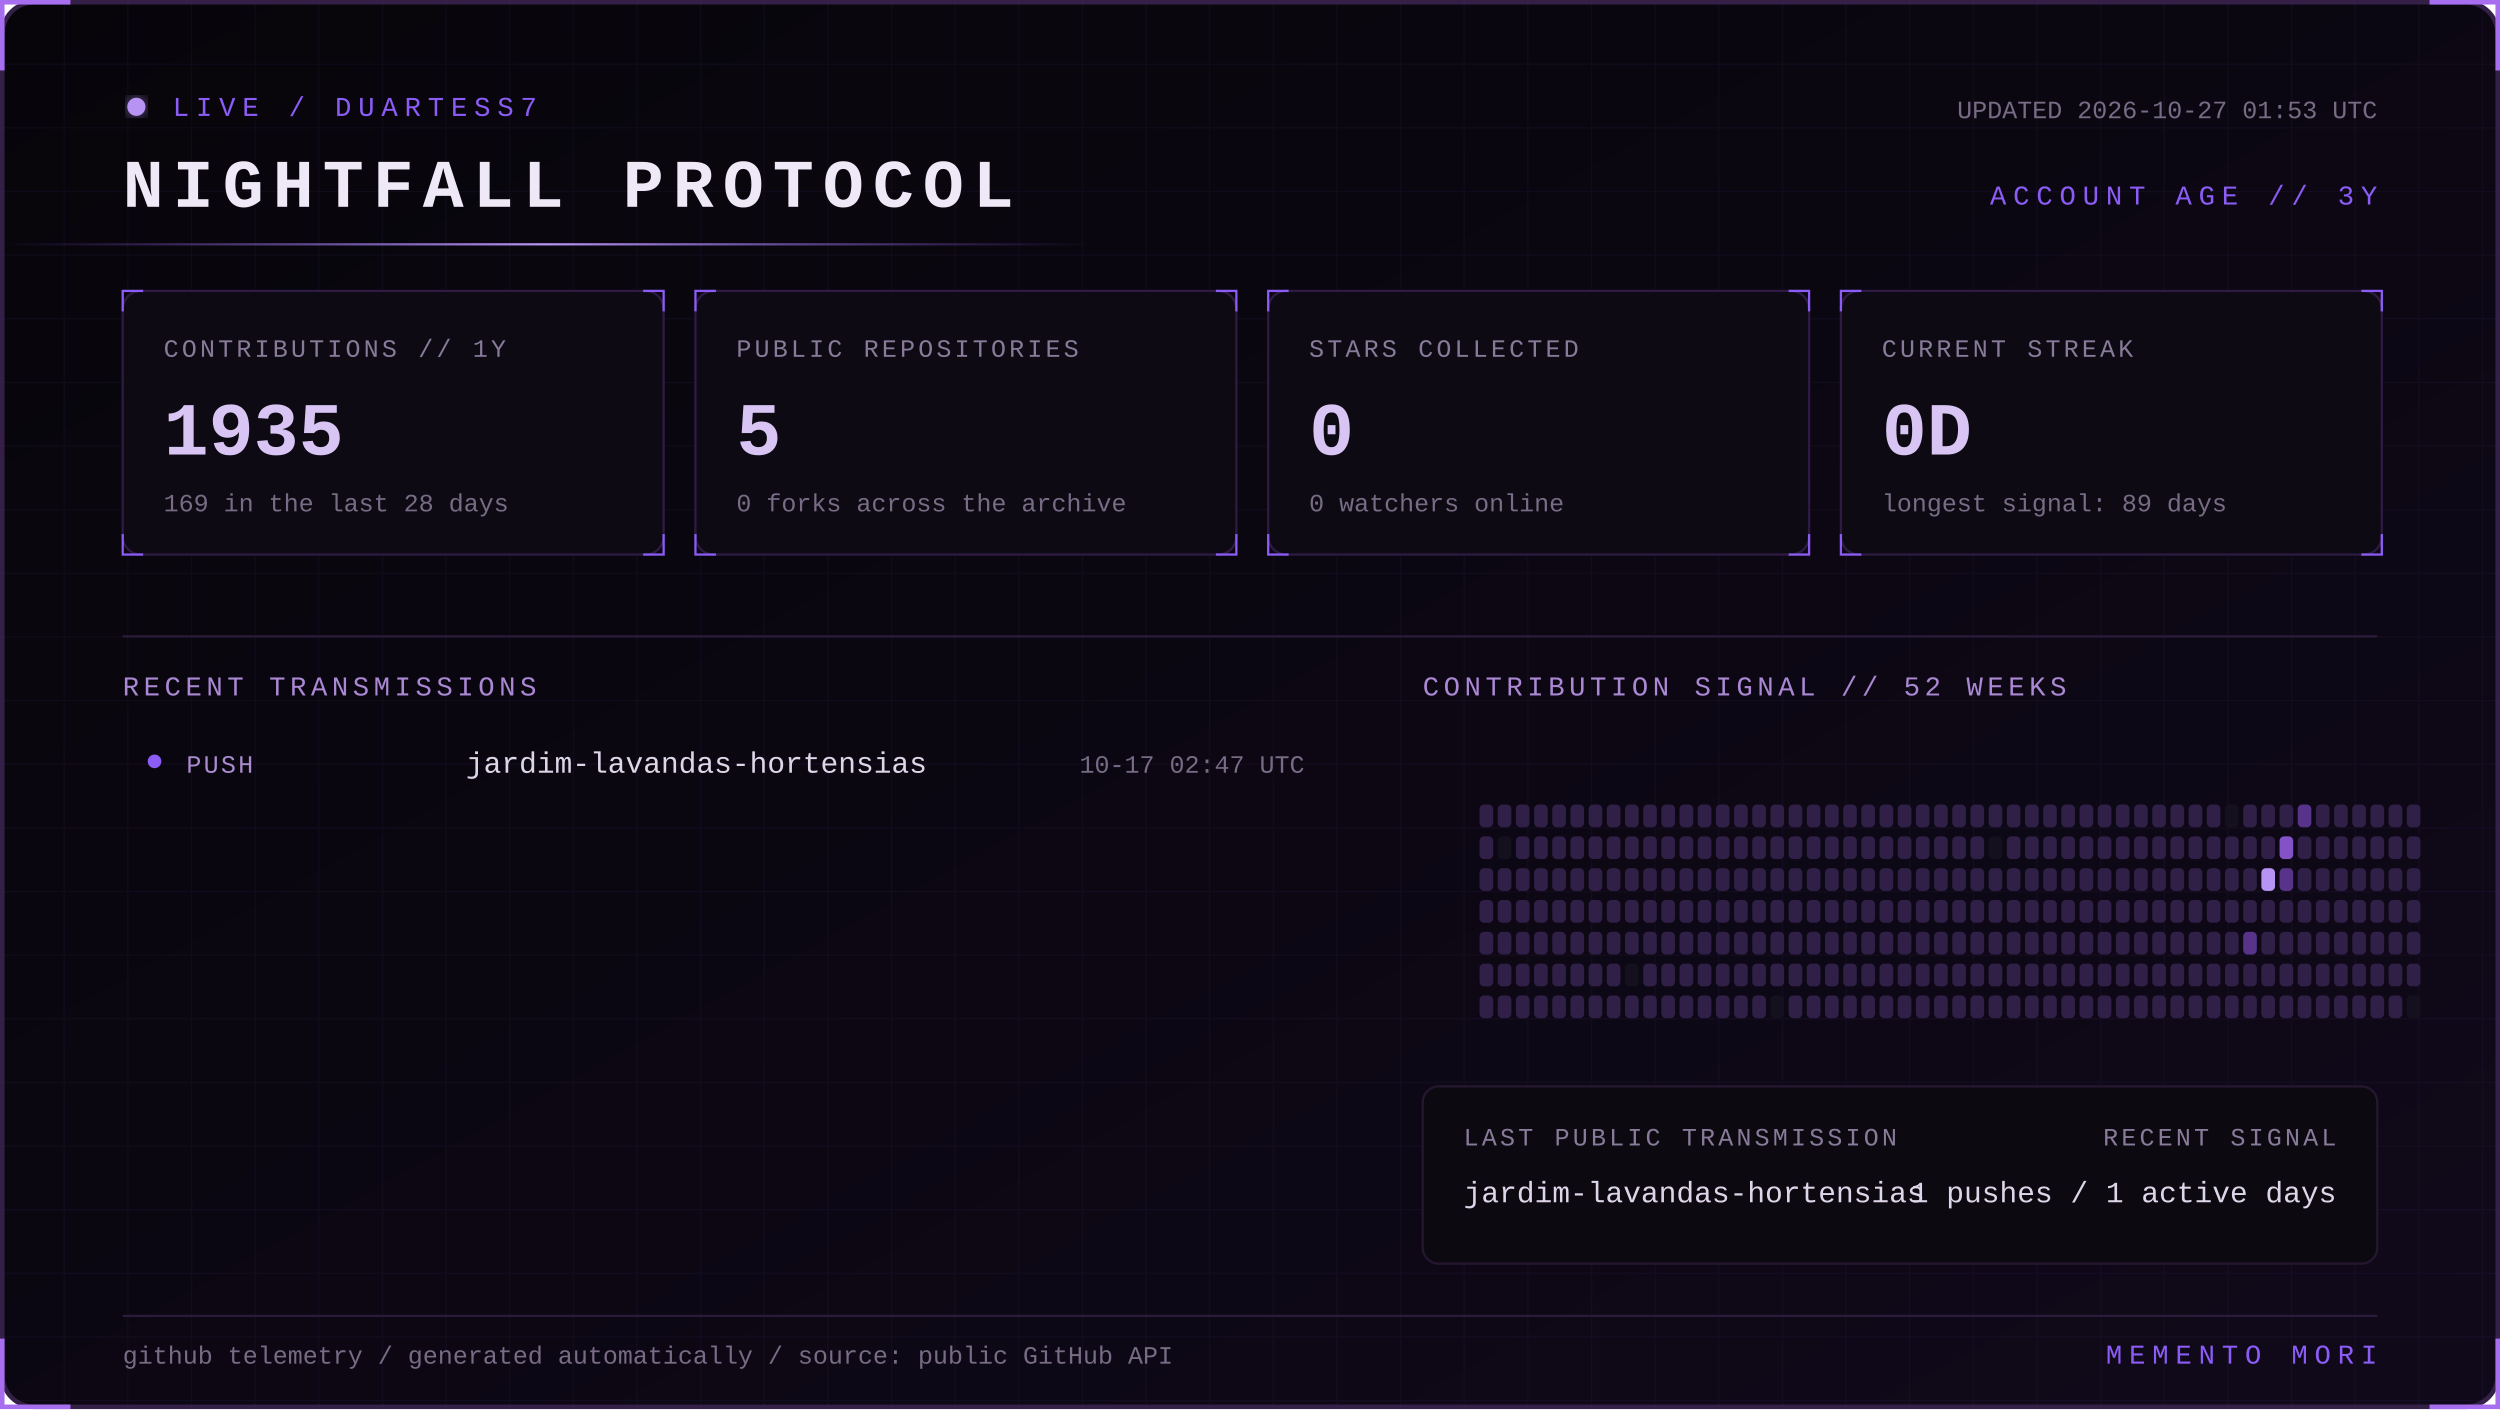
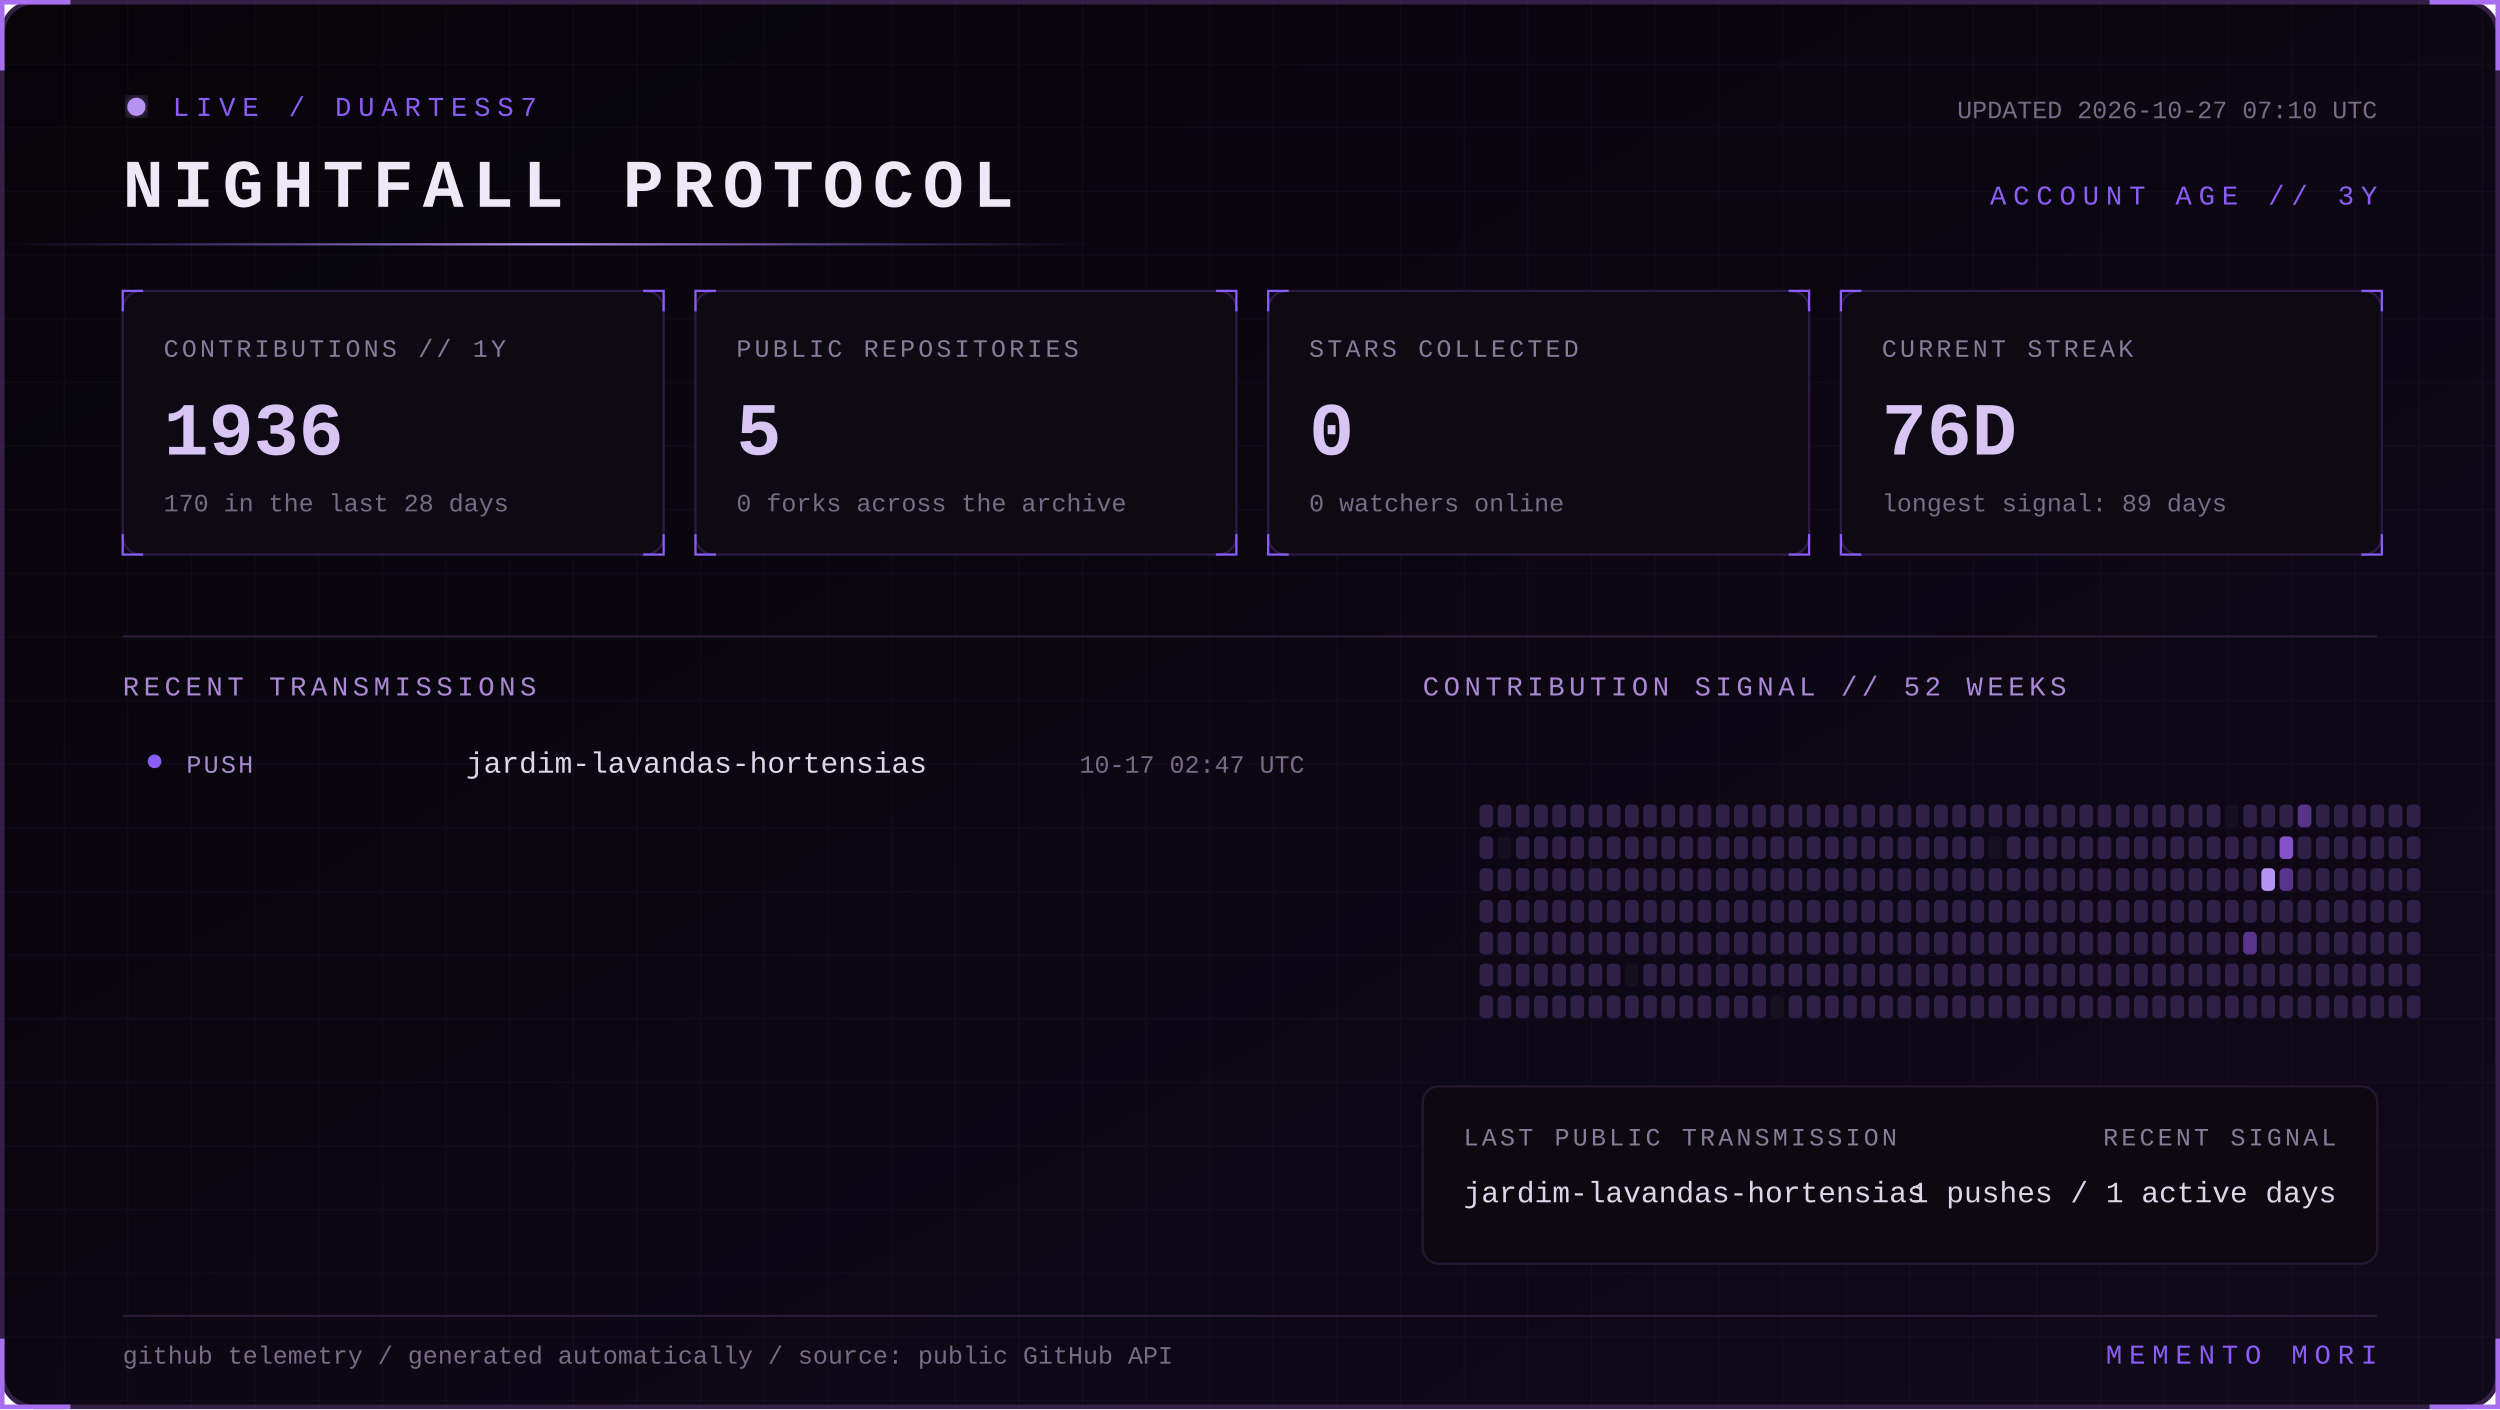
<svg xmlns="http://www.w3.org/2000/svg" width="1100" height="620" viewBox="0 0 1100 620" role="img" aria-labelledby="title desc">
  <defs>
    <linearGradient id="bg" x1="0" y1="0" x2="1" y2="1">
      <stop stop-color="#07050a" />
      <stop offset="1" stop-color="#10091a" />
    </linearGradient>
    <linearGradient id="beam">
      <stop stop-color="#8b5cf6" stop-opacity="0" />
      <stop offset=".5" stop-color="#b794f4" />
      <stop offset="1" stop-color="#8b5cf6" stop-opacity="0" />
    </linearGradient>
    <filter id="glow">
      <feGaussianBlur stdDeviation="4" result="b" />
      <feMerge>
        <feMergeNode in="b" />
        <feMergeNode in="SourceGraphic" />
      </feMerge>
    </filter>
    <pattern id="grid" width="28" height="28" patternUnits="userSpaceOnUse">
      <path d="M28 0H0V28" fill="none" stroke="#8b5cf6" stroke-opacity=".055" />
    </pattern>
    <style>
      text { font-family: Consolas, 'Courier New', monospace; }
      .kicker { fill:#8b5cf6; font-size:12px; letter-spacing:3px; }
      .title { fill:#eee8f7; font-size:30px; font-weight:700; letter-spacing:4px; }
      .label { fill:#887a99; font-size:11px; letter-spacing:1.4px; }
      .value { fill:#d8c5f4; font-size:33px; font-weight:700; }
      .detail,.pct { fill:#776b85; font-size:11px; }
      .section { fill:#aa88d4; font-size:12px; letter-spacing:2px; }
      .lang { fill:#ded5e8; font-size:13px; }
      .event { fill:#a98bce; font-size:11px; letter-spacing:1px; }
      .scan { animation:scan 5s linear infinite; }
      .blink { animation:blink 1.6s step-end infinite; }
      @keyframes scan { from { transform:translateX(-500px) } to { transform:translateX(1100px) } }
      @keyframes blink { 50% { opacity:.25 } }
    </style>
  </defs>
  <rect x="1" y="1" width="1098" height="618" rx="14" fill="url(#bg)" stroke="#342047" stroke-width="2" />
  <rect x="1" y="1" width="1098" height="618" rx="14" fill="url(#grid)" />
  <path d="M31 1H1v30 M1069 1h30v30 M1099 589v30h-30 M31 619H1v-30" stroke="#a76ff0" stroke-width="2" fill="none" />
  <g transform="translate(54 42)">
    <circle cx="6" cy="5" r="4" fill="#b794f4" filter="url(#glow)" class="blink" />
    <text x="22" y="9" class="kicker">LIVE / DUARTESS7</text>
    <text y="49" class="title">NIGHTFALL PROTOCOL</text>
-     <text x="992" y="10" text-anchor="end" class="detail">UPDATED 2026-10-27 01:53 UTC</text>
+     <text x="992" y="10" text-anchor="end" class="detail">UPDATED 2026-10-27 07:10 UTC</text>
    <text x="992" y="48" text-anchor="end" class="kicker">ACCOUNT AGE // 3Y</text>
  </g>
  <rect y="107" width="480" height="1" fill="url(#beam)" class="scan" />
  <g transform="translate(54 128)">
    <rect width="238" height="116" rx="8" fill="#0d0a13" stroke="#2d1b43" />
    <path d="M0 9V0h9 M229 0h9v9 M238 107v9h-9 M9 116H0v-9" stroke="#8b5cf6" fill="none" />
    <text x="18" y="29" class="label">CONTRIBUTIONS // 1Y</text>
-     <text x="18" y="72" class="value">1935</text>
-     <text x="18" y="97" class="detail">169 in the last 28 days</text>
+     <text x="18" y="72" class="value">1936</text>
+     <text x="18" y="97" class="detail">170 in the last 28 days</text>
  </g>
  <g transform="translate(306 128)">
    <rect width="238" height="116" rx="8" fill="#0d0a13" stroke="#2d1b43" />
    <path d="M0 9V0h9 M229 0h9v9 M238 107v9h-9 M9 116H0v-9" stroke="#8b5cf6" fill="none" />
    <text x="18" y="29" class="label">PUBLIC REPOSITORIES</text>
    <text x="18" y="72" class="value">5</text>
    <text x="18" y="97" class="detail">0 forks across the archive</text>
  </g>
  <g transform="translate(558 128)">
    <rect width="238" height="116" rx="8" fill="#0d0a13" stroke="#2d1b43" />
    <path d="M0 9V0h9 M229 0h9v9 M238 107v9h-9 M9 116H0v-9" stroke="#8b5cf6" fill="none" />
    <text x="18" y="29" class="label">STARS COLLECTED</text>
    <text x="18" y="72" class="value">0</text>
    <text x="18" y="97" class="detail">0 watchers online</text>
  </g>
  <g transform="translate(810 128)">
    <rect width="238" height="116" rx="8" fill="#0d0a13" stroke="#2d1b43" />
    <path d="M0 9V0h9 M229 0h9v9 M238 107v9h-9 M9 116H0v-9" stroke="#8b5cf6" fill="none" />
    <text x="18" y="29" class="label">CURRENT STREAK</text>
-     <text x="18" y="72" class="value">0D</text>
+     <text x="18" y="72" class="value">76D</text>
    <text x="18" y="97" class="detail">longest signal: 89 days</text>
  </g>
  <path d="M54 280H1046" stroke="#291b39" />
  <text x="54" y="306" class="section">RECENT TRANSMISSIONS</text>
  <text x="626" y="306" class="section">CONTRIBUTION SIGNAL // 52 WEEKS</text>
  <circle cx="68" cy="335" r="3" fill="#8b5cf6" />
  <text x="82" y="340" class="event">PUSH</text>
  <text x="205" y="340" class="lang">jardim-lavandas-hortensias</text>
  <text x="574" y="340" text-anchor="end" class="pct">10-17 02:47 UTC</text>
  <g>
    <rect x="651" y="354" width="6" height="10" rx="2" fill="#302047" />
    <rect x="651" y="368" width="6" height="10" rx="2" fill="#302047" />
    <rect x="651" y="382" width="6" height="10" rx="2" fill="#302047" />
    <rect x="651" y="396" width="6" height="10" rx="2" fill="#302047" />
    <rect x="651" y="410" width="6" height="10" rx="2" fill="#302047" />
    <rect x="651" y="424" width="6" height="10" rx="2" fill="#302047" />
    <rect x="651" y="438" width="6" height="10" rx="2" fill="#302047" />
    <rect x="659" y="354" width="6" height="10" rx="2" fill="#302047" />
    <rect x="659" y="368" width="6" height="10" rx="2" fill="#15101d" />
    <rect x="659" y="382" width="6" height="10" rx="2" fill="#302047" />
    <rect x="659" y="396" width="6" height="10" rx="2" fill="#302047" />
    <rect x="659" y="410" width="6" height="10" rx="2" fill="#302047" />
    <rect x="659" y="424" width="6" height="10" rx="2" fill="#302047" />
    <rect x="659" y="438" width="6" height="10" rx="2" fill="#302047" />
    <rect x="667" y="354" width="6" height="10" rx="2" fill="#302047" />
    <rect x="667" y="368" width="6" height="10" rx="2" fill="#302047" />
    <rect x="667" y="382" width="6" height="10" rx="2" fill="#302047" />
    <rect x="667" y="396" width="6" height="10" rx="2" fill="#302047" />
    <rect x="667" y="410" width="6" height="10" rx="2" fill="#302047" />
    <rect x="667" y="424" width="6" height="10" rx="2" fill="#302047" />
    <rect x="667" y="438" width="6" height="10" rx="2" fill="#302047" />
    <rect x="675" y="354" width="6" height="10" rx="2" fill="#302047" />
    <rect x="675" y="368" width="6" height="10" rx="2" fill="#302047" />
    <rect x="675" y="382" width="6" height="10" rx="2" fill="#302047" />
    <rect x="675" y="396" width="6" height="10" rx="2" fill="#302047" />
    <rect x="675" y="410" width="6" height="10" rx="2" fill="#302047" />
    <rect x="675" y="424" width="6" height="10" rx="2" fill="#302047" />
    <rect x="675" y="438" width="6" height="10" rx="2" fill="#302047" />
    <rect x="683" y="354" width="6" height="10" rx="2" fill="#302047" />
    <rect x="683" y="368" width="6" height="10" rx="2" fill="#302047" />
    <rect x="683" y="382" width="6" height="10" rx="2" fill="#302047" />
    <rect x="683" y="396" width="6" height="10" rx="2" fill="#302047" />
    <rect x="683" y="410" width="6" height="10" rx="2" fill="#302047" />
    <rect x="683" y="424" width="6" height="10" rx="2" fill="#302047" />
    <rect x="683" y="438" width="6" height="10" rx="2" fill="#302047" />
    <rect x="691" y="354" width="6" height="10" rx="2" fill="#302047" />
    <rect x="691" y="368" width="6" height="10" rx="2" fill="#302047" />
    <rect x="691" y="382" width="6" height="10" rx="2" fill="#302047" />
    <rect x="691" y="396" width="6" height="10" rx="2" fill="#302047" />
    <rect x="691" y="410" width="6" height="10" rx="2" fill="#302047" />
    <rect x="691" y="424" width="6" height="10" rx="2" fill="#302047" />
    <rect x="691" y="438" width="6" height="10" rx="2" fill="#302047" />
    <rect x="699" y="354" width="6" height="10" rx="2" fill="#302047" />
    <rect x="699" y="368" width="6" height="10" rx="2" fill="#302047" />
    <rect x="699" y="382" width="6" height="10" rx="2" fill="#302047" />
    <rect x="699" y="396" width="6" height="10" rx="2" fill="#302047" />
    <rect x="699" y="410" width="6" height="10" rx="2" fill="#302047" />
    <rect x="699" y="424" width="6" height="10" rx="2" fill="#302047" />
    <rect x="699" y="438" width="6" height="10" rx="2" fill="#302047" />
    <rect x="707" y="354" width="6" height="10" rx="2" fill="#302047" />
    <rect x="707" y="368" width="6" height="10" rx="2" fill="#302047" />
    <rect x="707" y="382" width="6" height="10" rx="2" fill="#302047" />
    <rect x="707" y="396" width="6" height="10" rx="2" fill="#302047" />
    <rect x="707" y="410" width="6" height="10" rx="2" fill="#302047" />
    <rect x="707" y="424" width="6" height="10" rx="2" fill="#302047" />
    <rect x="707" y="438" width="6" height="10" rx="2" fill="#302047" />
    <rect x="715" y="354" width="6" height="10" rx="2" fill="#302047" />
    <rect x="715" y="368" width="6" height="10" rx="2" fill="#302047" />
    <rect x="715" y="382" width="6" height="10" rx="2" fill="#302047" />
    <rect x="715" y="396" width="6" height="10" rx="2" fill="#302047" />
    <rect x="715" y="410" width="6" height="10" rx="2" fill="#302047" />
    <rect x="715" y="424" width="6" height="10" rx="2" fill="#15101d" />
    <rect x="715" y="438" width="6" height="10" rx="2" fill="#302047" />
    <rect x="723" y="354" width="6" height="10" rx="2" fill="#302047" />
    <rect x="723" y="368" width="6" height="10" rx="2" fill="#302047" />
    <rect x="723" y="382" width="6" height="10" rx="2" fill="#302047" />
    <rect x="723" y="396" width="6" height="10" rx="2" fill="#302047" />
    <rect x="723" y="410" width="6" height="10" rx="2" fill="#302047" />
    <rect x="723" y="424" width="6" height="10" rx="2" fill="#302047" />
    <rect x="723" y="438" width="6" height="10" rx="2" fill="#302047" />
    <rect x="731" y="354" width="6" height="10" rx="2" fill="#302047" />
    <rect x="731" y="368" width="6" height="10" rx="2" fill="#302047" />
    <rect x="731" y="382" width="6" height="10" rx="2" fill="#302047" />
    <rect x="731" y="396" width="6" height="10" rx="2" fill="#302047" />
    <rect x="731" y="410" width="6" height="10" rx="2" fill="#302047" />
    <rect x="731" y="424" width="6" height="10" rx="2" fill="#302047" />
    <rect x="731" y="438" width="6" height="10" rx="2" fill="#302047" />
    <rect x="739" y="354" width="6" height="10" rx="2" fill="#302047" />
    <rect x="739" y="368" width="6" height="10" rx="2" fill="#302047" />
    <rect x="739" y="382" width="6" height="10" rx="2" fill="#302047" />
    <rect x="739" y="396" width="6" height="10" rx="2" fill="#302047" />
    <rect x="739" y="410" width="6" height="10" rx="2" fill="#302047" />
    <rect x="739" y="424" width="6" height="10" rx="2" fill="#302047" />
    <rect x="739" y="438" width="6" height="10" rx="2" fill="#302047" />
    <rect x="747" y="354" width="6" height="10" rx="2" fill="#302047" />
    <rect x="747" y="368" width="6" height="10" rx="2" fill="#302047" />
    <rect x="747" y="382" width="6" height="10" rx="2" fill="#302047" />
    <rect x="747" y="396" width="6" height="10" rx="2" fill="#302047" />
    <rect x="747" y="410" width="6" height="10" rx="2" fill="#302047" />
    <rect x="747" y="424" width="6" height="10" rx="2" fill="#302047" />
    <rect x="747" y="438" width="6" height="10" rx="2" fill="#302047" />
    <rect x="755" y="354" width="6" height="10" rx="2" fill="#302047" />
    <rect x="755" y="368" width="6" height="10" rx="2" fill="#302047" />
    <rect x="755" y="382" width="6" height="10" rx="2" fill="#302047" />
    <rect x="755" y="396" width="6" height="10" rx="2" fill="#302047" />
    <rect x="755" y="410" width="6" height="10" rx="2" fill="#302047" />
    <rect x="755" y="424" width="6" height="10" rx="2" fill="#302047" />
    <rect x="755" y="438" width="6" height="10" rx="2" fill="#302047" />
    <rect x="763" y="354" width="6" height="10" rx="2" fill="#302047" />
    <rect x="763" y="368" width="6" height="10" rx="2" fill="#302047" />
    <rect x="763" y="382" width="6" height="10" rx="2" fill="#302047" />
    <rect x="763" y="396" width="6" height="10" rx="2" fill="#302047" />
    <rect x="763" y="410" width="6" height="10" rx="2" fill="#302047" />
    <rect x="763" y="424" width="6" height="10" rx="2" fill="#302047" />
    <rect x="763" y="438" width="6" height="10" rx="2" fill="#302047" />
    <rect x="771" y="354" width="6" height="10" rx="2" fill="#302047" />
    <rect x="771" y="368" width="6" height="10" rx="2" fill="#302047" />
    <rect x="771" y="382" width="6" height="10" rx="2" fill="#302047" />
    <rect x="771" y="396" width="6" height="10" rx="2" fill="#302047" />
    <rect x="771" y="410" width="6" height="10" rx="2" fill="#302047" />
    <rect x="771" y="424" width="6" height="10" rx="2" fill="#302047" />
    <rect x="771" y="438" width="6" height="10" rx="2" fill="#302047" />
    <rect x="779" y="354" width="6" height="10" rx="2" fill="#302047" />
    <rect x="779" y="368" width="6" height="10" rx="2" fill="#302047" />
    <rect x="779" y="382" width="6" height="10" rx="2" fill="#302047" />
    <rect x="779" y="396" width="6" height="10" rx="2" fill="#302047" />
    <rect x="779" y="410" width="6" height="10" rx="2" fill="#302047" />
    <rect x="779" y="424" width="6" height="10" rx="2" fill="#302047" />
    <rect x="779" y="438" width="6" height="10" rx="2" fill="#15101d" />
    <rect x="787" y="354" width="6" height="10" rx="2" fill="#302047" />
    <rect x="787" y="368" width="6" height="10" rx="2" fill="#302047" />
    <rect x="787" y="382" width="6" height="10" rx="2" fill="#302047" />
    <rect x="787" y="396" width="6" height="10" rx="2" fill="#302047" />
    <rect x="787" y="410" width="6" height="10" rx="2" fill="#302047" />
    <rect x="787" y="424" width="6" height="10" rx="2" fill="#302047" />
    <rect x="787" y="438" width="6" height="10" rx="2" fill="#302047" />
    <rect x="795" y="354" width="6" height="10" rx="2" fill="#302047" />
    <rect x="795" y="368" width="6" height="10" rx="2" fill="#302047" />
    <rect x="795" y="382" width="6" height="10" rx="2" fill="#302047" />
    <rect x="795" y="396" width="6" height="10" rx="2" fill="#302047" />
    <rect x="795" y="410" width="6" height="10" rx="2" fill="#302047" />
    <rect x="795" y="424" width="6" height="10" rx="2" fill="#302047" />
    <rect x="795" y="438" width="6" height="10" rx="2" fill="#302047" />
    <rect x="803" y="354" width="6" height="10" rx="2" fill="#302047" />
    <rect x="803" y="368" width="6" height="10" rx="2" fill="#302047" />
    <rect x="803" y="382" width="6" height="10" rx="2" fill="#302047" />
    <rect x="803" y="396" width="6" height="10" rx="2" fill="#302047" />
    <rect x="803" y="410" width="6" height="10" rx="2" fill="#302047" />
    <rect x="803" y="424" width="6" height="10" rx="2" fill="#302047" />
    <rect x="803" y="438" width="6" height="10" rx="2" fill="#302047" />
    <rect x="811" y="354" width="6" height="10" rx="2" fill="#302047" />
    <rect x="811" y="368" width="6" height="10" rx="2" fill="#302047" />
    <rect x="811" y="382" width="6" height="10" rx="2" fill="#302047" />
    <rect x="811" y="396" width="6" height="10" rx="2" fill="#302047" />
    <rect x="811" y="410" width="6" height="10" rx="2" fill="#302047" />
    <rect x="811" y="424" width="6" height="10" rx="2" fill="#302047" />
    <rect x="811" y="438" width="6" height="10" rx="2" fill="#302047" />
    <rect x="819" y="354" width="6" height="10" rx="2" fill="#302047" />
    <rect x="819" y="368" width="6" height="10" rx="2" fill="#302047" />
    <rect x="819" y="382" width="6" height="10" rx="2" fill="#302047" />
    <rect x="819" y="396" width="6" height="10" rx="2" fill="#302047" />
    <rect x="819" y="410" width="6" height="10" rx="2" fill="#302047" />
    <rect x="819" y="424" width="6" height="10" rx="2" fill="#302047" />
    <rect x="819" y="438" width="6" height="10" rx="2" fill="#302047" />
    <rect x="827" y="354" width="6" height="10" rx="2" fill="#302047" />
    <rect x="827" y="368" width="6" height="10" rx="2" fill="#302047" />
    <rect x="827" y="382" width="6" height="10" rx="2" fill="#302047" />
    <rect x="827" y="396" width="6" height="10" rx="2" fill="#302047" />
    <rect x="827" y="410" width="6" height="10" rx="2" fill="#302047" />
    <rect x="827" y="424" width="6" height="10" rx="2" fill="#302047" />
    <rect x="827" y="438" width="6" height="10" rx="2" fill="#302047" />
    <rect x="835" y="354" width="6" height="10" rx="2" fill="#302047" />
    <rect x="835" y="368" width="6" height="10" rx="2" fill="#302047" />
    <rect x="835" y="382" width="6" height="10" rx="2" fill="#302047" />
    <rect x="835" y="396" width="6" height="10" rx="2" fill="#302047" />
    <rect x="835" y="410" width="6" height="10" rx="2" fill="#302047" />
    <rect x="835" y="424" width="6" height="10" rx="2" fill="#302047" />
    <rect x="835" y="438" width="6" height="10" rx="2" fill="#302047" />
    <rect x="843" y="354" width="6" height="10" rx="2" fill="#302047" />
    <rect x="843" y="368" width="6" height="10" rx="2" fill="#302047" />
    <rect x="843" y="382" width="6" height="10" rx="2" fill="#302047" />
    <rect x="843" y="396" width="6" height="10" rx="2" fill="#302047" />
    <rect x="843" y="410" width="6" height="10" rx="2" fill="#302047" />
    <rect x="843" y="424" width="6" height="10" rx="2" fill="#302047" />
    <rect x="843" y="438" width="6" height="10" rx="2" fill="#302047" />
    <rect x="851" y="354" width="6" height="10" rx="2" fill="#302047" />
    <rect x="851" y="368" width="6" height="10" rx="2" fill="#302047" />
    <rect x="851" y="382" width="6" height="10" rx="2" fill="#302047" />
    <rect x="851" y="396" width="6" height="10" rx="2" fill="#302047" />
    <rect x="851" y="410" width="6" height="10" rx="2" fill="#302047" />
    <rect x="851" y="424" width="6" height="10" rx="2" fill="#302047" />
    <rect x="851" y="438" width="6" height="10" rx="2" fill="#302047" />
    <rect x="859" y="354" width="6" height="10" rx="2" fill="#302047" />
    <rect x="859" y="368" width="6" height="10" rx="2" fill="#302047" />
    <rect x="859" y="382" width="6" height="10" rx="2" fill="#302047" />
    <rect x="859" y="396" width="6" height="10" rx="2" fill="#302047" />
    <rect x="859" y="410" width="6" height="10" rx="2" fill="#302047" />
    <rect x="859" y="424" width="6" height="10" rx="2" fill="#302047" />
    <rect x="859" y="438" width="6" height="10" rx="2" fill="#302047" />
    <rect x="867" y="354" width="6" height="10" rx="2" fill="#302047" />
    <rect x="867" y="368" width="6" height="10" rx="2" fill="#302047" />
    <rect x="867" y="382" width="6" height="10" rx="2" fill="#302047" />
    <rect x="867" y="396" width="6" height="10" rx="2" fill="#302047" />
    <rect x="867" y="410" width="6" height="10" rx="2" fill="#302047" />
    <rect x="867" y="424" width="6" height="10" rx="2" fill="#302047" />
    <rect x="867" y="438" width="6" height="10" rx="2" fill="#302047" />
    <rect x="875" y="354" width="6" height="10" rx="2" fill="#302047" />
    <rect x="875" y="368" width="6" height="10" rx="2" fill="#15101d" />
    <rect x="875" y="382" width="6" height="10" rx="2" fill="#302047" />
    <rect x="875" y="396" width="6" height="10" rx="2" fill="#302047" />
    <rect x="875" y="410" width="6" height="10" rx="2" fill="#302047" />
    <rect x="875" y="424" width="6" height="10" rx="2" fill="#302047" />
    <rect x="875" y="438" width="6" height="10" rx="2" fill="#302047" />
    <rect x="883" y="354" width="6" height="10" rx="2" fill="#302047" />
    <rect x="883" y="368" width="6" height="10" rx="2" fill="#302047" />
    <rect x="883" y="382" width="6" height="10" rx="2" fill="#302047" />
    <rect x="883" y="396" width="6" height="10" rx="2" fill="#302047" />
    <rect x="883" y="410" width="6" height="10" rx="2" fill="#302047" />
    <rect x="883" y="424" width="6" height="10" rx="2" fill="#302047" />
    <rect x="883" y="438" width="6" height="10" rx="2" fill="#302047" />
    <rect x="891" y="354" width="6" height="10" rx="2" fill="#302047" />
    <rect x="891" y="368" width="6" height="10" rx="2" fill="#302047" />
    <rect x="891" y="382" width="6" height="10" rx="2" fill="#302047" />
    <rect x="891" y="396" width="6" height="10" rx="2" fill="#302047" />
    <rect x="891" y="410" width="6" height="10" rx="2" fill="#302047" />
    <rect x="891" y="424" width="6" height="10" rx="2" fill="#302047" />
    <rect x="891" y="438" width="6" height="10" rx="2" fill="#302047" />
    <rect x="899" y="354" width="6" height="10" rx="2" fill="#302047" />
    <rect x="899" y="368" width="6" height="10" rx="2" fill="#302047" />
    <rect x="899" y="382" width="6" height="10" rx="2" fill="#302047" />
    <rect x="899" y="396" width="6" height="10" rx="2" fill="#302047" />
    <rect x="899" y="410" width="6" height="10" rx="2" fill="#302047" />
    <rect x="899" y="424" width="6" height="10" rx="2" fill="#302047" />
    <rect x="899" y="438" width="6" height="10" rx="2" fill="#302047" />
    <rect x="907" y="354" width="6" height="10" rx="2" fill="#302047" />
    <rect x="907" y="368" width="6" height="10" rx="2" fill="#302047" />
    <rect x="907" y="382" width="6" height="10" rx="2" fill="#302047" />
    <rect x="907" y="396" width="6" height="10" rx="2" fill="#302047" />
    <rect x="907" y="410" width="6" height="10" rx="2" fill="#302047" />
    <rect x="907" y="424" width="6" height="10" rx="2" fill="#302047" />
    <rect x="907" y="438" width="6" height="10" rx="2" fill="#302047" />
    <rect x="915" y="354" width="6" height="10" rx="2" fill="#302047" />
    <rect x="915" y="368" width="6" height="10" rx="2" fill="#302047" />
    <rect x="915" y="382" width="6" height="10" rx="2" fill="#302047" />
    <rect x="915" y="396" width="6" height="10" rx="2" fill="#302047" />
    <rect x="915" y="410" width="6" height="10" rx="2" fill="#302047" />
    <rect x="915" y="424" width="6" height="10" rx="2" fill="#302047" />
    <rect x="915" y="438" width="6" height="10" rx="2" fill="#302047" />
    <rect x="923" y="354" width="6" height="10" rx="2" fill="#302047" />
    <rect x="923" y="368" width="6" height="10" rx="2" fill="#302047" />
    <rect x="923" y="382" width="6" height="10" rx="2" fill="#302047" />
    <rect x="923" y="396" width="6" height="10" rx="2" fill="#302047" />
    <rect x="923" y="410" width="6" height="10" rx="2" fill="#302047" />
    <rect x="923" y="424" width="6" height="10" rx="2" fill="#302047" />
    <rect x="923" y="438" width="6" height="10" rx="2" fill="#302047" />
    <rect x="931" y="354" width="6" height="10" rx="2" fill="#302047" />
    <rect x="931" y="368" width="6" height="10" rx="2" fill="#302047" />
    <rect x="931" y="382" width="6" height="10" rx="2" fill="#302047" />
    <rect x="931" y="396" width="6" height="10" rx="2" fill="#302047" />
    <rect x="931" y="410" width="6" height="10" rx="2" fill="#302047" />
    <rect x="931" y="424" width="6" height="10" rx="2" fill="#302047" />
    <rect x="931" y="438" width="6" height="10" rx="2" fill="#302047" />
    <rect x="939" y="354" width="6" height="10" rx="2" fill="#302047" />
    <rect x="939" y="368" width="6" height="10" rx="2" fill="#302047" />
    <rect x="939" y="382" width="6" height="10" rx="2" fill="#302047" />
    <rect x="939" y="396" width="6" height="10" rx="2" fill="#302047" />
    <rect x="939" y="410" width="6" height="10" rx="2" fill="#302047" />
    <rect x="939" y="424" width="6" height="10" rx="2" fill="#302047" />
    <rect x="939" y="438" width="6" height="10" rx="2" fill="#302047" />
    <rect x="947" y="354" width="6" height="10" rx="2" fill="#302047" />
    <rect x="947" y="368" width="6" height="10" rx="2" fill="#302047" />
    <rect x="947" y="382" width="6" height="10" rx="2" fill="#302047" />
    <rect x="947" y="396" width="6" height="10" rx="2" fill="#302047" />
    <rect x="947" y="410" width="6" height="10" rx="2" fill="#302047" />
    <rect x="947" y="424" width="6" height="10" rx="2" fill="#302047" />
    <rect x="947" y="438" width="6" height="10" rx="2" fill="#302047" />
    <rect x="955" y="354" width="6" height="10" rx="2" fill="#302047" />
    <rect x="955" y="368" width="6" height="10" rx="2" fill="#302047" />
    <rect x="955" y="382" width="6" height="10" rx="2" fill="#302047" />
    <rect x="955" y="396" width="6" height="10" rx="2" fill="#302047" />
    <rect x="955" y="410" width="6" height="10" rx="2" fill="#302047" />
    <rect x="955" y="424" width="6" height="10" rx="2" fill="#302047" />
    <rect x="955" y="438" width="6" height="10" rx="2" fill="#302047" />
    <rect x="963" y="354" width="6" height="10" rx="2" fill="#302047" />
    <rect x="963" y="368" width="6" height="10" rx="2" fill="#302047" />
    <rect x="963" y="382" width="6" height="10" rx="2" fill="#302047" />
    <rect x="963" y="396" width="6" height="10" rx="2" fill="#302047" />
    <rect x="963" y="410" width="6" height="10" rx="2" fill="#302047" />
    <rect x="963" y="424" width="6" height="10" rx="2" fill="#302047" />
    <rect x="963" y="438" width="6" height="10" rx="2" fill="#302047" />
    <rect x="971" y="354" width="6" height="10" rx="2" fill="#302047" />
    <rect x="971" y="368" width="6" height="10" rx="2" fill="#302047" />
    <rect x="971" y="382" width="6" height="10" rx="2" fill="#302047" />
    <rect x="971" y="396" width="6" height="10" rx="2" fill="#302047" />
    <rect x="971" y="410" width="6" height="10" rx="2" fill="#302047" />
    <rect x="971" y="424" width="6" height="10" rx="2" fill="#302047" />
    <rect x="971" y="438" width="6" height="10" rx="2" fill="#302047" />
    <rect x="979" y="354" width="6" height="10" rx="2" fill="#15101d" />
    <rect x="979" y="368" width="6" height="10" rx="2" fill="#302047" />
    <rect x="979" y="382" width="6" height="10" rx="2" fill="#302047" />
    <rect x="979" y="396" width="6" height="10" rx="2" fill="#302047" />
    <rect x="979" y="410" width="6" height="10" rx="2" fill="#302047" />
    <rect x="979" y="424" width="6" height="10" rx="2" fill="#302047" />
    <rect x="979" y="438" width="6" height="10" rx="2" fill="#302047" />
    <rect x="987" y="354" width="6" height="10" rx="2" fill="#302047" />
    <rect x="987" y="368" width="6" height="10" rx="2" fill="#302047" />
    <rect x="987" y="382" width="6" height="10" rx="2" fill="#302047" />
    <rect x="987" y="396" width="6" height="10" rx="2" fill="#302047" />
    <rect x="987" y="410" width="6" height="10" rx="2" fill="#57338a" />
    <rect x="987" y="424" width="6" height="10" rx="2" fill="#302047" />
    <rect x="987" y="438" width="6" height="10" rx="2" fill="#302047" />
    <rect x="995" y="354" width="6" height="10" rx="2" fill="#302047" />
    <rect x="995" y="368" width="6" height="10" rx="2" fill="#302047" />
    <rect x="995" y="382" width="6" height="10" rx="2" fill="#b794f4" />
    <rect x="995" y="396" width="6" height="10" rx="2" fill="#302047" />
    <rect x="995" y="410" width="6" height="10" rx="2" fill="#302047" />
    <rect x="995" y="424" width="6" height="10" rx="2" fill="#302047" />
    <rect x="995" y="438" width="6" height="10" rx="2" fill="#302047" />
    <rect x="1003" y="354" width="6" height="10" rx="2" fill="#302047" />
    <rect x="1003" y="368" width="6" height="10" rx="2" fill="#8452c7" />
    <rect x="1003" y="382" width="6" height="10" rx="2" fill="#57338a" />
    <rect x="1003" y="396" width="6" height="10" rx="2" fill="#302047" />
    <rect x="1003" y="410" width="6" height="10" rx="2" fill="#302047" />
    <rect x="1003" y="424" width="6" height="10" rx="2" fill="#302047" />
    <rect x="1003" y="438" width="6" height="10" rx="2" fill="#302047" />
    <rect x="1011" y="354" width="6" height="10" rx="2" fill="#57338a" />
    <rect x="1011" y="368" width="6" height="10" rx="2" fill="#302047" />
    <rect x="1011" y="382" width="6" height="10" rx="2" fill="#302047" />
    <rect x="1011" y="396" width="6" height="10" rx="2" fill="#302047" />
    <rect x="1011" y="410" width="6" height="10" rx="2" fill="#302047" />
    <rect x="1011" y="424" width="6" height="10" rx="2" fill="#302047" />
    <rect x="1011" y="438" width="6" height="10" rx="2" fill="#302047" />
    <rect x="1019" y="354" width="6" height="10" rx="2" fill="#302047" />
    <rect x="1019" y="368" width="6" height="10" rx="2" fill="#302047" />
    <rect x="1019" y="382" width="6" height="10" rx="2" fill="#302047" />
    <rect x="1019" y="396" width="6" height="10" rx="2" fill="#302047" />
    <rect x="1019" y="410" width="6" height="10" rx="2" fill="#302047" />
    <rect x="1019" y="424" width="6" height="10" rx="2" fill="#302047" />
    <rect x="1019" y="438" width="6" height="10" rx="2" fill="#302047" />
    <rect x="1027" y="354" width="6" height="10" rx="2" fill="#302047" />
    <rect x="1027" y="368" width="6" height="10" rx="2" fill="#302047" />
    <rect x="1027" y="382" width="6" height="10" rx="2" fill="#302047" />
    <rect x="1027" y="396" width="6" height="10" rx="2" fill="#302047" />
    <rect x="1027" y="410" width="6" height="10" rx="2" fill="#302047" />
    <rect x="1027" y="424" width="6" height="10" rx="2" fill="#302047" />
    <rect x="1027" y="438" width="6" height="10" rx="2" fill="#302047" />
    <rect x="1035" y="354" width="6" height="10" rx="2" fill="#302047" />
    <rect x="1035" y="368" width="6" height="10" rx="2" fill="#302047" />
    <rect x="1035" y="382" width="6" height="10" rx="2" fill="#302047" />
    <rect x="1035" y="396" width="6" height="10" rx="2" fill="#302047" />
    <rect x="1035" y="410" width="6" height="10" rx="2" fill="#302047" />
    <rect x="1035" y="424" width="6" height="10" rx="2" fill="#302047" />
    <rect x="1035" y="438" width="6" height="10" rx="2" fill="#302047" />
    <rect x="1043" y="354" width="6" height="10" rx="2" fill="#302047" />
    <rect x="1043" y="368" width="6" height="10" rx="2" fill="#302047" />
    <rect x="1043" y="382" width="6" height="10" rx="2" fill="#302047" />
    <rect x="1043" y="396" width="6" height="10" rx="2" fill="#302047" />
    <rect x="1043" y="410" width="6" height="10" rx="2" fill="#302047" />
    <rect x="1043" y="424" width="6" height="10" rx="2" fill="#302047" />
    <rect x="1043" y="438" width="6" height="10" rx="2" fill="#302047" />
    <rect x="1051" y="354" width="6" height="10" rx="2" fill="#302047" />
    <rect x="1051" y="368" width="6" height="10" rx="2" fill="#302047" />
    <rect x="1051" y="382" width="6" height="10" rx="2" fill="#302047" />
    <rect x="1051" y="396" width="6" height="10" rx="2" fill="#302047" />
    <rect x="1051" y="410" width="6" height="10" rx="2" fill="#302047" />
    <rect x="1051" y="424" width="6" height="10" rx="2" fill="#302047" />
    <rect x="1051" y="438" width="6" height="10" rx="2" fill="#302047" />
    <rect x="1059" y="354" width="6" height="10" rx="2" fill="#302047" />
    <rect x="1059" y="368" width="6" height="10" rx="2" fill="#302047" />
    <rect x="1059" y="382" width="6" height="10" rx="2" fill="#302047" />
    <rect x="1059" y="396" width="6" height="10" rx="2" fill="#302047" />
    <rect x="1059" y="410" width="6" height="10" rx="2" fill="#302047" />
    <rect x="1059" y="424" width="6" height="10" rx="2" fill="#302047" />
-     <rect x="1059" y="438" width="6" height="10" rx="2" fill="#15101d" />
+     <rect x="1059" y="438" width="6" height="10" rx="2" fill="#302047" />
  </g>
  <g transform="translate(626 478)">
    <rect width="420" height="78" rx="7" fill="#0c0911" stroke="#24172f" />
    <text x="18" y="26" class="label">LAST PUBLIC TRANSMISSION</text>
    <text x="18" y="51" class="lang">jardim-lavandas-hortensias</text>
    <text x="402" y="26" text-anchor="end" class="label">RECENT SIGNAL</text>
    <text x="402" y="51" text-anchor="end" class="lang">1 pushes / 1 active days</text>
  </g>
  <path d="M54 579H1046" stroke="#291b39" />
  <text x="54" y="600" class="detail">github telemetry / generated automatically / source: public GitHub API</text>
  <text x="1046" y="600" text-anchor="end" class="kicker">MEMENTO MORI</text>
</svg>
